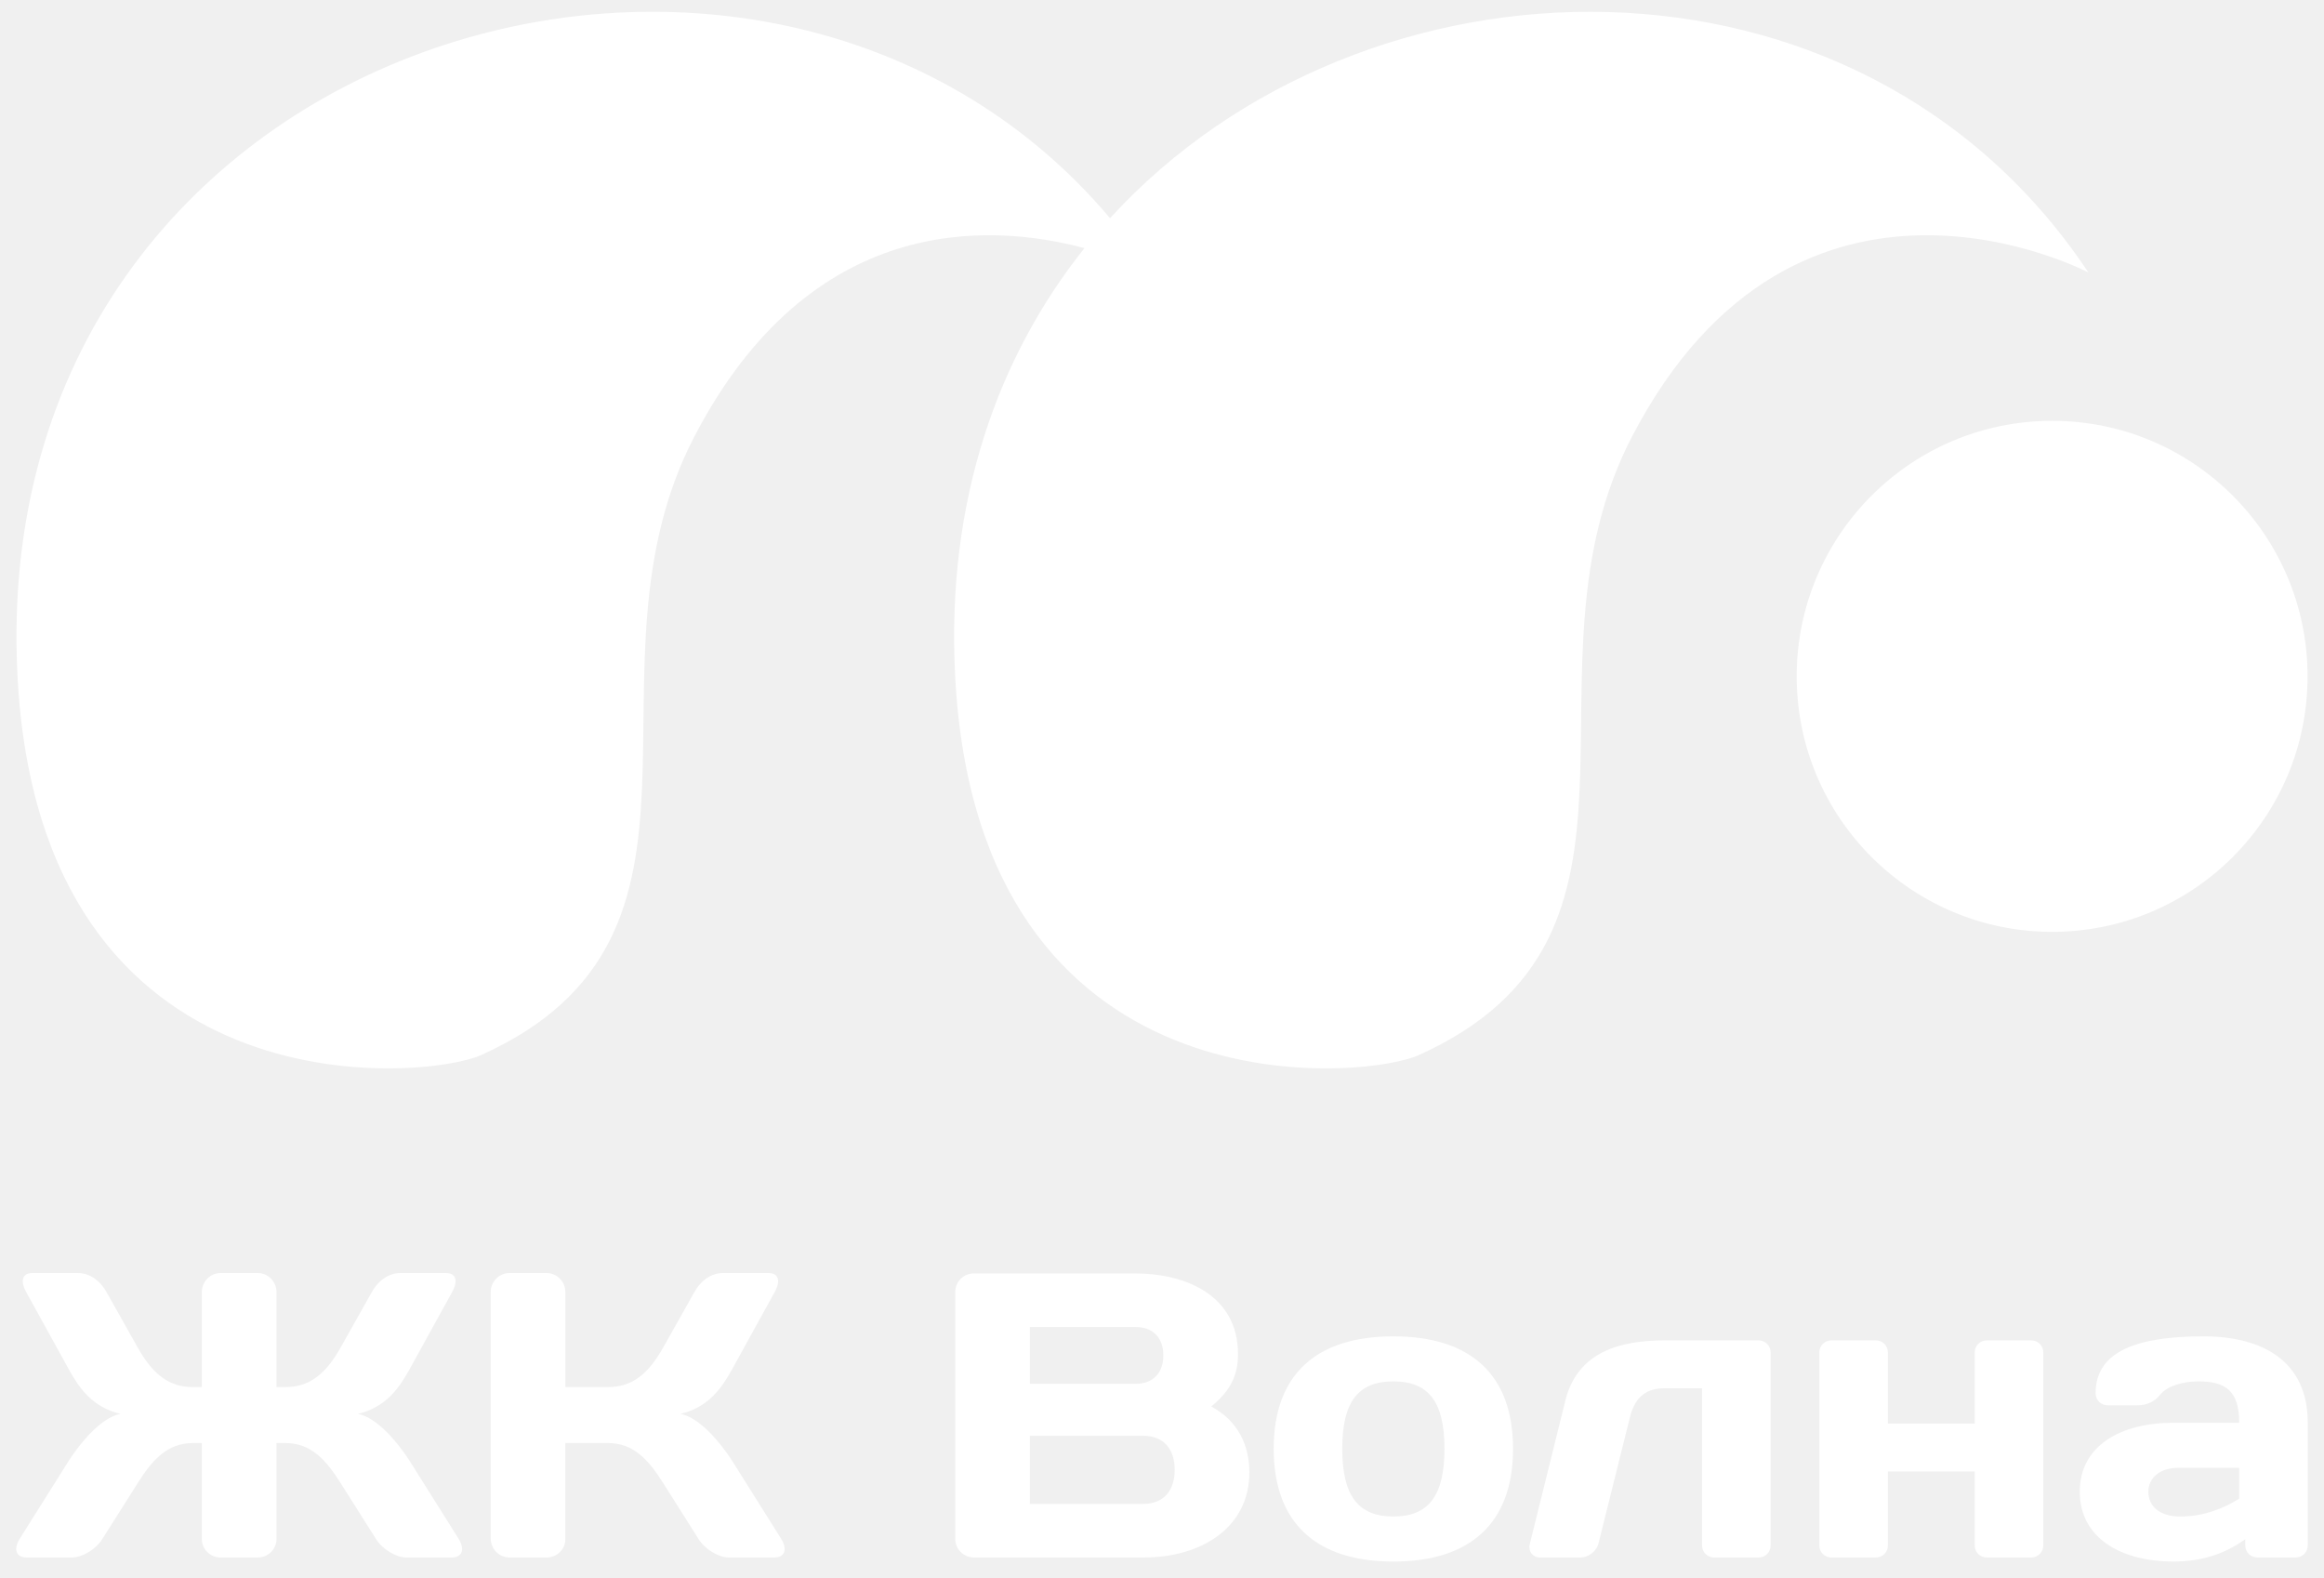
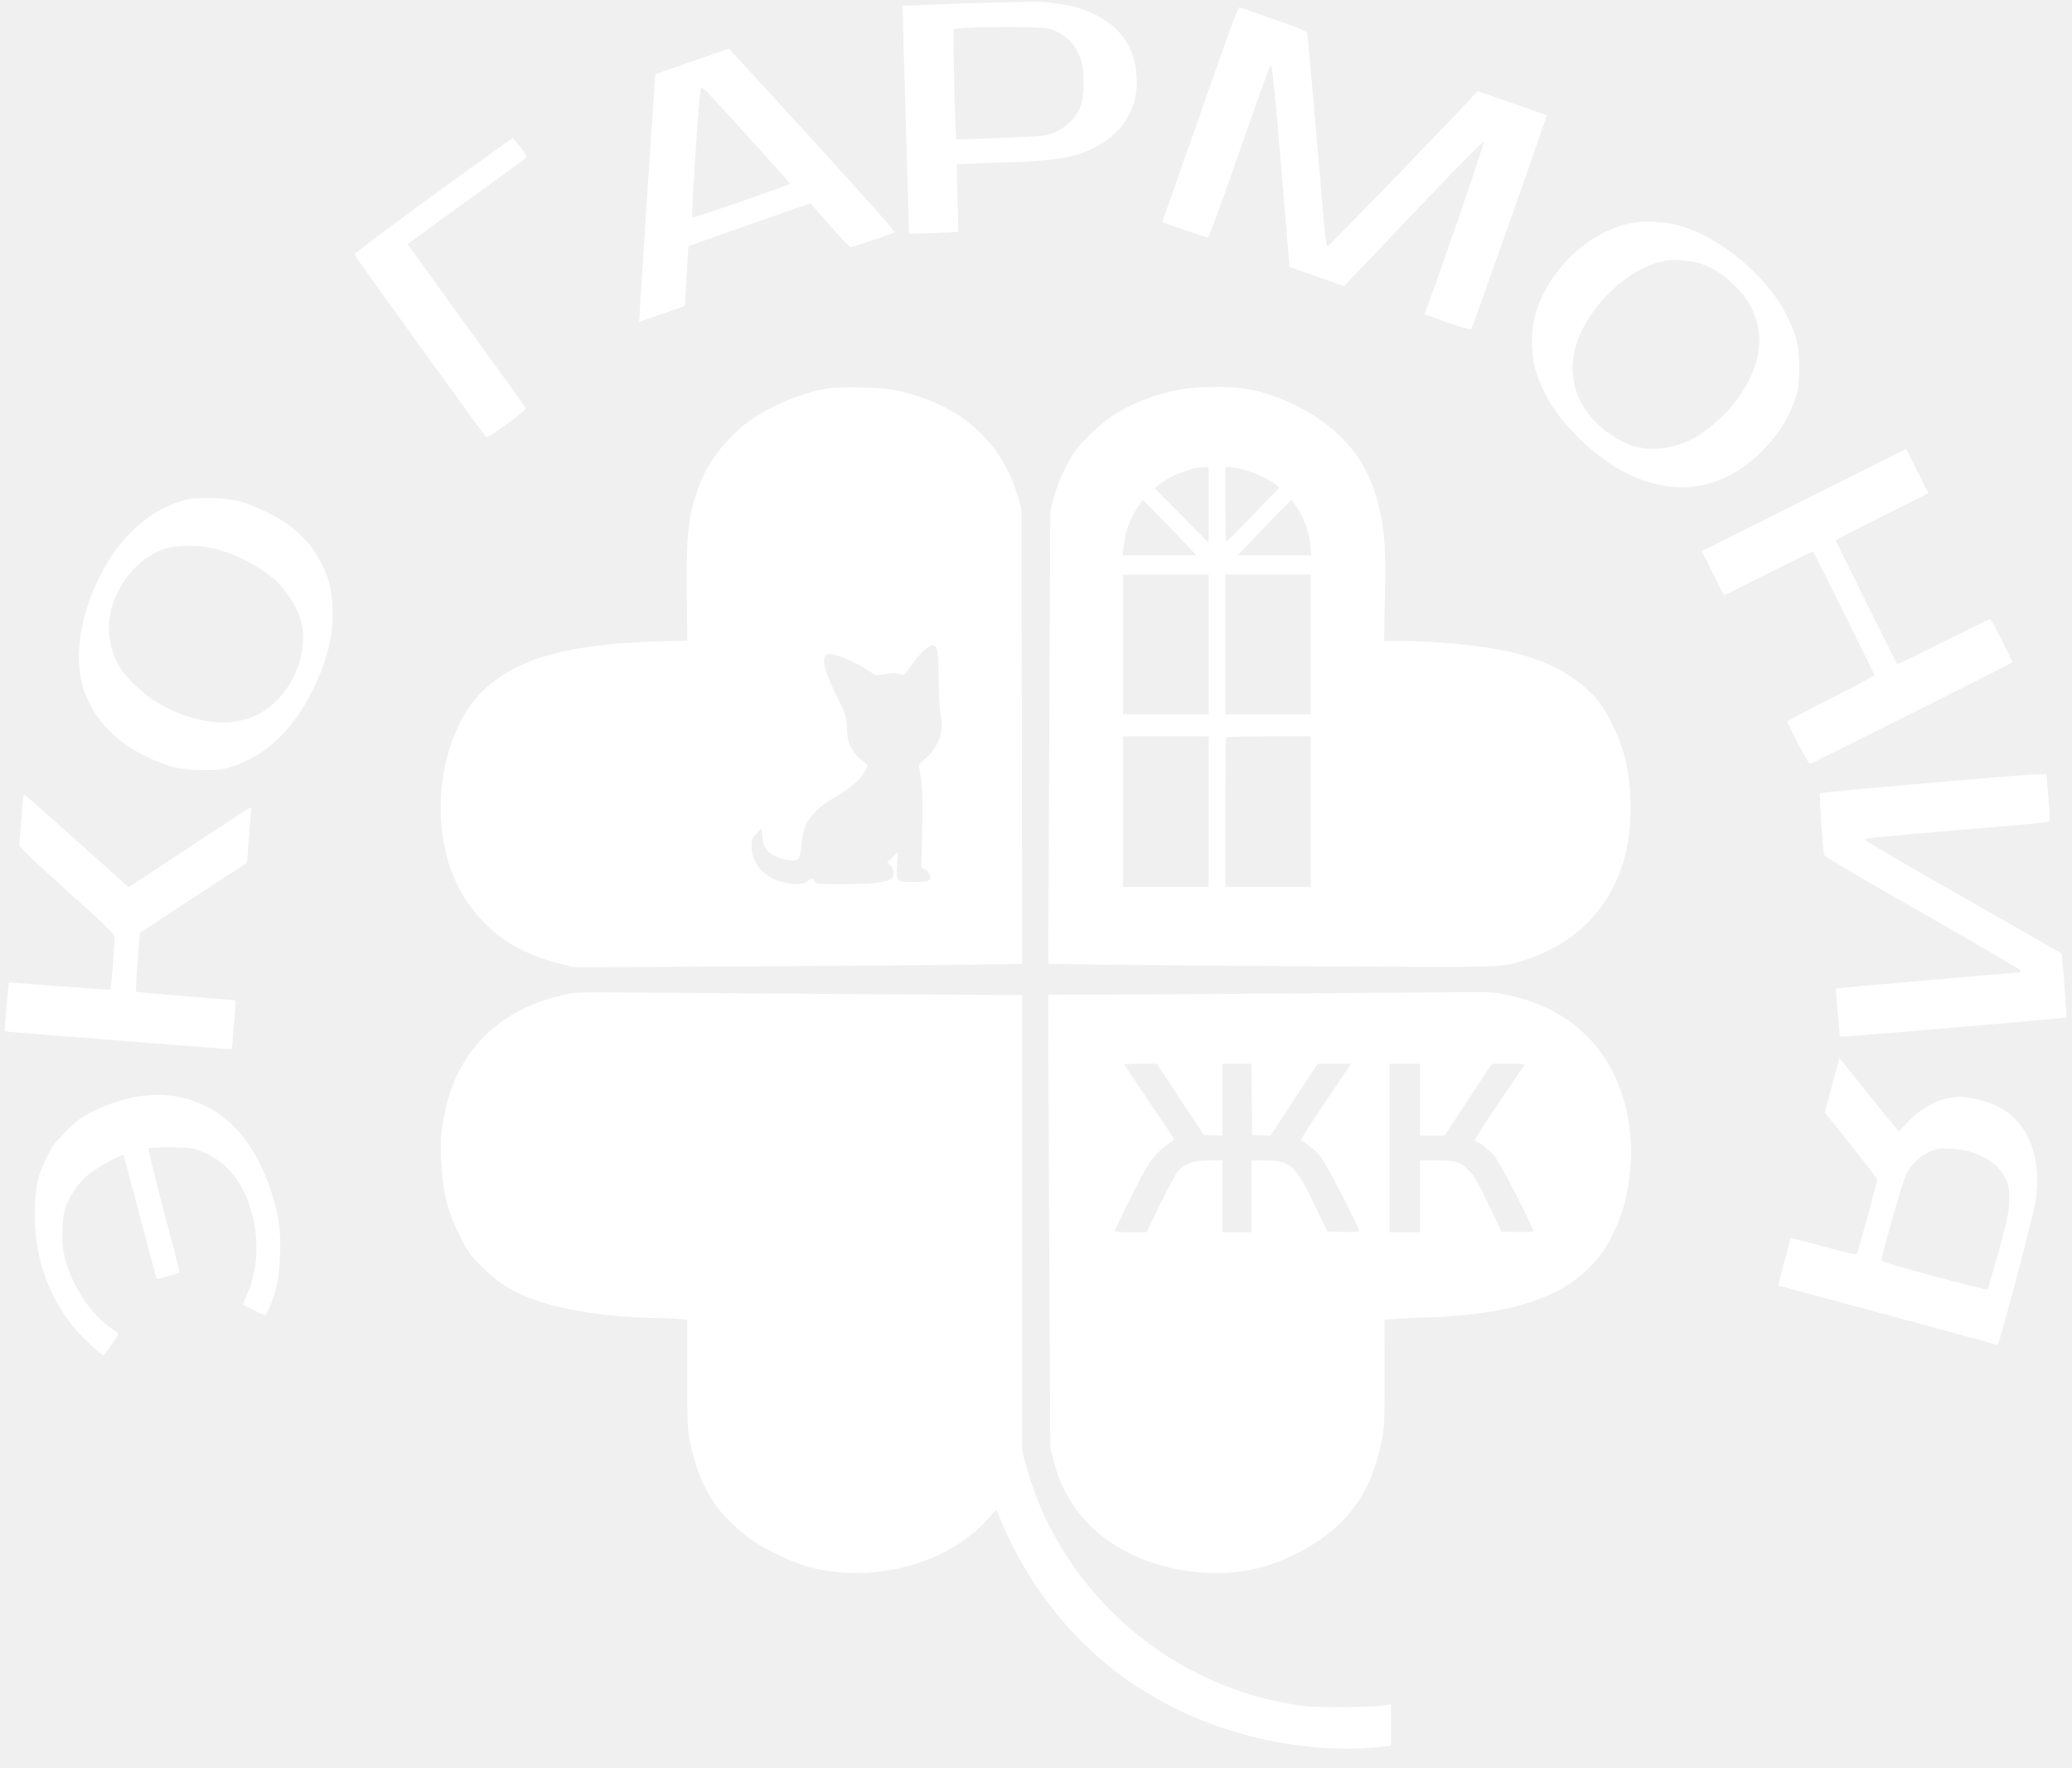
- <svg xmlns="http://www.w3.org/2000/svg" width="84" height="57" viewBox="0 0 84 57" fill="none">
-   <path d="M7.971 56.278C7.604 56.278 7.296 55.984 7.296 55.618V52.143H6.973C6.05 52.143 5.507 52.744 4.965 53.609L3.703 55.603C3.469 55.984 2.971 56.278 2.604 56.278H0.961C0.58 56.278 0.477 55.984 0.712 55.603L2.501 52.759C2.911 52.129 3.645 51.234 4.349 51.087C3.351 50.852 2.867 50.164 2.501 49.504L0.947 46.688C0.727 46.292 0.801 45.999 1.167 45.999H2.824C3.19 45.999 3.586 46.219 3.85 46.688L4.964 48.668C5.535 49.695 6.137 50.12 6.973 50.12H7.295V46.688C7.295 46.307 7.603 45.999 7.97 45.999H9.319C9.685 45.999 9.994 46.307 9.994 46.688V50.12H10.316C11.152 50.12 11.754 49.695 12.325 48.668L13.439 46.688C13.703 46.219 14.099 45.999 14.466 45.999H16.122C16.488 45.999 16.562 46.293 16.342 46.688L14.788 49.504C14.422 50.164 13.938 50.852 12.941 51.087C13.644 51.234 14.378 52.129 14.788 52.759L16.577 55.603C16.812 55.984 16.709 56.278 16.328 56.278H14.685C14.319 56.278 13.82 55.984 13.586 55.603L12.324 53.609C11.782 52.744 11.239 52.143 10.316 52.143H9.993V55.618C9.993 55.984 9.685 56.278 9.318 56.278H7.971Z" fill="white" />
-   <path d="M18.411 56.278C18.045 56.278 17.736 55.97 17.736 55.589V46.688C17.736 46.307 18.044 45.999 18.411 45.999H19.76C20.126 45.999 20.435 46.307 20.435 46.688V50.12H21.975C22.811 50.12 23.411 49.695 23.984 48.668L25.098 46.688C25.361 46.219 25.758 45.999 26.124 45.999H27.78C28.147 45.999 28.221 46.293 28 46.688L26.447 49.504C26.08 50.164 25.596 50.852 24.599 51.087C25.303 51.234 26.035 52.129 26.447 52.759L28.235 55.603C28.47 55.984 28.368 56.278 27.986 56.278H26.344C25.978 56.278 25.479 55.984 25.244 55.603L23.983 53.609C23.44 52.744 22.898 52.143 21.974 52.143H20.434V55.618C20.434 55.984 20.126 56.278 19.759 56.278H18.411Z" fill="white" />
-   <path d="M34.526 46.688C34.526 46.322 34.82 46.013 35.201 46.013H41.023C42.855 46.013 44.747 46.805 44.747 48.931C44.747 49.665 44.498 50.236 43.779 50.823C44.747 51.336 45.158 52.23 45.158 53.198C45.158 55.236 43.369 56.277 41.36 56.277H35.202C34.821 56.277 34.527 55.969 34.527 55.602V46.688H34.526ZM37.224 47.95V50.002H41.051C41.652 50.002 42.048 49.636 42.048 48.976C42.048 48.316 41.652 47.95 41.051 47.95H37.224ZM37.224 51.879V54.342H41.315C42.078 54.342 42.459 53.844 42.459 53.111C42.459 52.378 42.078 51.88 41.315 51.88H37.224V51.879Z" fill="white" />
-   <path d="M54.688 52.349C54.688 55.046 53.134 56.425 50.362 56.425C47.591 56.425 46.037 55.046 46.037 52.349C46.037 49.651 47.591 48.287 50.362 48.287C53.134 48.287 54.688 49.651 54.688 52.349ZM52.21 52.349C52.21 50.618 51.609 49.915 50.362 49.915C49.116 49.915 48.515 50.618 48.515 52.349C48.515 54.079 49.116 54.797 50.362 54.797C51.609 54.797 52.21 54.079 52.21 52.349Z" fill="white" />
-   <path d="M57.782 55.75C57.709 56.058 57.416 56.278 57.122 56.278H55.656C55.407 56.278 55.231 56.058 55.29 55.809L56.58 50.603C57.02 48.844 58.56 48.433 60.172 48.433H63.559C63.808 48.433 63.999 48.624 63.999 48.873V55.839C63.999 56.087 63.809 56.279 63.559 56.279H61.961C61.712 56.279 61.52 56.088 61.52 55.839V50.164H60.172C59.527 50.164 59.102 50.443 58.91 51.22L57.782 55.75Z" fill="white" />
-   <path d="M68.237 51.44H71.375V48.873C71.375 48.624 71.566 48.433 71.815 48.433H73.414C73.663 48.433 73.854 48.624 73.854 48.873V55.839C73.854 56.087 73.663 56.279 73.414 56.279H71.815C71.566 56.279 71.375 56.088 71.375 55.839V53.17H68.237V55.839C68.237 56.087 68.047 56.279 67.797 56.279H66.199C65.95 56.279 65.759 56.088 65.759 55.839V48.873C65.759 48.624 65.949 48.433 66.199 48.433H67.797C68.046 48.433 68.237 48.624 68.237 48.873V51.44Z" fill="white" />
-   <path d="M78.076 50.398C77.886 50.633 77.621 50.78 77.255 50.78H76.185C75.936 50.78 75.745 50.59 75.745 50.34C75.745 48.815 77.27 48.287 79.645 48.287C81.757 48.287 83.413 49.167 83.413 51.41V55.838C83.413 56.087 83.222 56.278 82.973 56.278H81.594C81.346 56.278 81.154 56.088 81.154 55.838V55.618C80.495 56.087 79.688 56.424 78.559 56.424C76.638 56.424 75.172 55.559 75.172 53.903C75.172 52.246 76.638 51.41 78.559 51.41H80.935C80.935 50.266 80.451 49.915 79.468 49.915C78.868 49.915 78.325 50.09 78.076 50.398ZM80.935 54.152V53.038H78.736C78.047 53.038 77.651 53.42 77.651 53.903C77.651 54.417 78.047 54.798 78.81 54.798C79.689 54.797 80.423 54.475 80.935 54.152Z" fill="white" />
-   <path d="M75.484 9.846C75.484 9.846 64.968 4.283 58.986 15.78C54.599 24.213 60.901 33.79 51.28 38.125C49.238 39.045 35.333 40.307 34.522 24.401C34.2 18.093 36.064 12.892 39.198 8.965C35.738 8.046 29.297 7.701 25.095 15.779C20.708 24.212 27.01 33.789 17.389 38.124C15.347 39.045 1.442 40.307 0.631 24.4C-0.548 1.294 27.6 -6.969 40.122 7.884C49.28 -2.137 67.202 -2.613 75.484 9.846Z" fill="white" />
-   <path d="M74.174 33.671C79.273 33.671 83.406 29.538 83.406 24.439C83.406 19.34 79.273 15.206 74.174 15.206C69.075 15.206 64.941 19.34 64.941 24.439C64.941 29.538 69.075 33.671 74.174 33.671Z" fill="white" />
+ <svg xmlns="http://www.w3.org/2000/svg" width="2000" height="1706" viewBox="0 0 2000 1706" fill="none">
+   <path d="M927.467 3.468C896.801 4.534 871.467 5.468 871.201 5.601C871.067 5.868 872.401 53.068 874.134 110.668C875.867 168.268 877.334 217.734 877.334 220.534V225.734L900.801 224.934C913.867 224.401 924.534 223.868 924.801 223.601C925.067 223.468 924.801 208.934 924.267 191.334C923.734 173.734 923.467 159.068 923.734 158.668C924.001 158.401 941.334 157.601 962.401 157.068C1002.8 156.001 1024.67 153.734 1039.6 149.201C1076.13 138.001 1097.33 112.001 1097.33 78.668C1097.2 49.068 1083.33 26.801 1057.07 14.134C1042.8 7.334 1032.67 4.668 1014.67 2.668C1000 1.201 1000.67 1.201 927.467 3.468ZM1013.33 27.868C1028.13 32.401 1039.07 43.468 1043.6 58.534C1047.2 70.134 1046.67 92.934 1042.67 103.201C1037.47 116.668 1024.67 127.068 1008.8 130.668C1003.07 131.868 924.001 135.201 923.067 134.134C922.001 133.068 919.601 29.334 920.534 28.401C923.201 25.734 1005.07 25.201 1013.33 27.868Z" fill="white" />
+   <path d="M1186.27 31.601C1181.33 45.334 1164.8 92.134 1149.6 135.467L1121.87 214.4L1143.2 221.867C1155.07 226 1165.33 229.334 1166 229.334C1166.8 229.334 1179.6 194.4 1194.53 151.6C1226.67 59.867 1225.33 63.734 1227.2 64.4C1228.13 64.667 1231.47 98.001 1236.67 161.334L1244.67 257.6L1271.07 266.934L1297.47 276.134L1311.73 261.067C1319.73 252.8 1349.73 221.2 1378.53 190.934C1408.8 159.2 1431.47 136.267 1432.13 136.934C1433.07 137.867 1393.87 252.4 1377.47 296.667L1374.93 303.334L1396.93 311.2C1409.07 315.467 1419.47 318.4 1420 317.867C1421.2 316.667 1493.6 111.734 1492.93 111.334C1492.8 111.2 1477.73 105.867 1459.47 99.467L1426.27 87.867L1420.13 94.534C1397.2 119.467 1283.07 237.334 1281.87 237.334C1279.73 237.334 1279.87 238.8 1270.67 130C1266.13 77.867 1262.27 34.001 1262 32.534C1261.47 30.134 1256.27 27.867 1229.73 18.667C1212.27 12.534 1197.33 7.334 1196.53 7.067C1195.6 6.8 1191.33 16.934 1186.27 31.601Z" fill="white" />
+   <path d="M668.001 59.334L632.668 71.6L632.268 76.134C631.468 83.867 616.668 310.667 616.934 310.667C617.201 310.667 660.668 295.6 660.934 295.334C661.068 295.334 661.868 282.267 662.801 266.534C663.601 250.934 664.401 237.867 664.534 237.6C664.934 237.334 735.068 212.534 767.468 201.334L782.401 196.267L800.801 217.334C811.068 228.934 820.134 238.534 821.068 238.534C822.801 238.667 860.401 225.867 863.468 224.134C864.401 223.734 832.801 188 787.068 138C744.268 91.067 707.868 51.334 706.268 49.734L703.334 46.934L668.001 59.334ZM724.534 134.667C745.468 157.734 762.668 176.934 762.668 177.334C762.668 178.4 669.068 210.8 668.268 210C666.934 208.667 675.068 86 676.534 85.067C678.401 83.867 679.068 84.534 724.534 134.667Z" fill="white" />
+   <path d="M418.001 188.534C376.134 218.934 342.001 244.534 342.134 245.6C342.268 247.067 465.734 418.134 469.334 421.867C470.934 423.467 508.401 396.134 507.468 394C507.201 393.067 481.334 357.067 450.001 314C418.801 270.934 393.334 235.6 393.601 235.467C393.868 235.2 418.934 217.067 449.334 194.934C479.734 172.934 505.734 154.134 506.934 153.067C509.068 151.467 508.668 150.534 502.534 142.267C498.801 137.334 495.334 133.334 494.801 133.334C494.268 133.334 459.734 158.134 418.001 188.534Z" fill="white" />
+   <path d="M1575.33 215.201C1532.4 223.467 1492.4 262.267 1481.2 306.667C1477.2 322.401 1478 345.334 1483.2 360.401C1490.8 382.801 1502.67 401.334 1521.87 420.667C1581.73 481.067 1650 486.667 1700.67 435.467C1717.2 418.934 1727.2 402.667 1733.6 382.667C1736.13 374.267 1736.67 369.867 1736.67 354.667C1736.67 335.201 1734.8 326.267 1726.53 308.267C1708.67 268.801 1660.27 227.734 1619.33 217.334C1605.47 213.734 1587.33 212.934 1575.33 215.201ZM1641.87 254.534C1654.13 258.801 1663.73 265.067 1674.8 276.001C1706.8 307.734 1705.87 350.134 1672.27 391.201C1663.6 401.867 1648.93 414.667 1638.27 421.067C1621.33 431.201 1599.2 435.601 1582.27 432.001C1570.27 429.601 1554.93 421.201 1544.27 411.334C1512.67 382.134 1509.33 343.467 1534.8 305.334C1554 276.667 1581.33 256.667 1608 251.467C1615.33 250.134 1634.13 251.734 1641.87 254.534Z" fill="white" />
+   <path d="M799.334 374.801C776.134 378.401 745.734 390.801 724.667 405.334C704.001 419.734 684.934 443.334 676.001 465.867C664.667 494.134 662.134 515.201 662.934 574.401L663.467 618.267L634.667 619.067C549.867 621.601 501.467 634.801 468.401 664.534C442.267 688.001 425.334 733.067 425.334 779.067C425.334 822.934 438.934 860.401 465.067 888.134C484.134 908.401 507.467 921.601 538.667 929.601L554.001 933.601L708.001 932.801C792.667 932.401 890.001 931.601 924.401 931.201L986.667 930.267L986.401 710.801L986.001 491.334L983.067 481.067C967.601 426.934 929.067 391.867 869.334 377.734C857.867 375.067 851.067 374.401 831.334 374.001C818.134 373.734 803.734 374.001 799.334 374.801ZM904.267 626.267C905.334 628.667 906.001 638.667 906.001 654.667C906.134 668.667 906.934 684.134 908.001 690.267C909.467 699.067 909.467 702.667 908.134 708.267C906.134 717.067 900.001 726.801 892.401 732.934C887.067 737.334 886.534 738.267 887.334 741.867C890.267 756.401 890.801 768.934 890.134 801.734L889.334 837.334L892.534 838.801C894.267 839.601 896.401 841.867 897.201 843.734C900.001 849.601 896.667 851.334 882.134 851.334C865.067 851.334 864.801 851.067 866.001 834.667L866.934 822.001L861.734 827.201L856.401 832.401L859.601 835.467C863.601 839.601 863.734 845.867 859.734 848.534C854.667 851.867 840.534 853.334 813.734 853.334C789.467 853.334 787.867 853.201 786.401 850.667C785.467 849.201 784.134 848.001 783.601 848.001C782.934 848.001 780.934 849.201 779.067 850.667C774.801 854.001 766.401 854.134 755.334 851.334C736.801 846.534 725.334 832.934 725.334 815.867C725.334 810.401 726.001 808.934 730.267 804.401L735.334 799.334L736.001 807.601C736.401 812.934 737.601 817.201 739.467 819.601C743.067 824.667 752.934 829.334 761.734 830.267C768.401 830.934 769.201 830.667 771.067 827.867C772.134 826.134 773.467 819.601 774.001 813.334C775.067 799.467 778.801 791.467 788.534 782.001C792.401 778.401 799.334 773.201 803.867 770.667C817.467 763.067 828.401 754.401 833.067 747.467C835.334 744.001 837.334 740.267 837.334 739.201C837.334 738.267 834.801 735.734 831.601 733.467C828.134 731.067 824.401 726.801 822.001 722.401C818.667 716.401 818.001 713.467 817.601 703.334C817.067 691.601 816.934 690.934 808.001 672.667C794.801 645.867 792.001 633.067 799.201 631.201C804.534 629.867 826.401 639.201 839.734 648.267C845.467 652.267 845.601 652.267 854.134 650.667C861.867 649.201 865.601 649.334 870.934 651.334C872.134 651.867 875.067 648.801 879.201 642.667C886.401 632.134 896.401 622.667 900.267 622.667C901.734 622.667 903.467 624.134 904.267 626.267Z" fill="white" />
+   <path d="M1142.67 375.334C1120 378.934 1097.47 387.067 1078.27 398.4C1065.73 405.867 1046.27 423.6 1037.87 435.334C1029.6 447.067 1020.4 467.067 1016.8 481.6L1013.73 494L1012.8 712.134L1011.87 930.267L1075.6 931.2C1110.67 931.6 1207.73 932.4 1291.33 932.8C1458 933.6 1449.73 934 1474.4 925.734C1511.87 913.2 1540.67 889.2 1556.93 856.667C1568.67 833.334 1573.73 810.4 1573.87 780C1573.87 747.467 1568.93 724.667 1556.4 699.467C1547.2 680.8 1540 671.467 1525.73 660C1508.67 646.267 1490.53 637.6 1463.6 630.667C1436.53 623.6 1389.87 618.667 1350.67 618.667H1336L1336.8 576.934C1337.73 532.8 1336.67 514.534 1332 493.334C1325.2 461.6 1312.27 438.267 1290.53 418.134C1267.07 396.4 1230.8 379.067 1199.47 374.8C1185.73 372.8 1156.67 373.2 1142.67 375.334ZM1166.67 487.334V524L1140.67 497.6L1114.67 471.334L1118.8 467.734C1128.4 459.6 1150.4 450.934 1162.4 450.8L1166.67 450.667V487.334ZM1200.53 453.334C1210.67 455.867 1225.73 462.934 1231.73 468L1234.93 470.667L1209.87 496.667C1196 510.934 1184.27 522.667 1183.73 522.667C1183.2 522.667 1182.67 506.4 1182.67 486.667V450.667H1186.4C1188.53 450.667 1194.8 451.867 1200.53 453.334ZM1133.6 513.6L1154.93 536H1119.33H1083.6L1084.53 527.467C1085.87 513.6 1090.93 499.867 1099.07 488.267L1102.93 482.4L1107.6 486.934C1110.13 489.334 1121.87 501.334 1133.6 513.6ZM1252.4 490.667C1259.07 500.8 1264 515.067 1264.93 526.8L1265.73 536H1230.13H1194.4L1220.13 509.334C1234.4 494.667 1246.27 482.667 1246.67 482.667C1247.07 482.667 1249.6 486.267 1252.4 490.667ZM1166.67 622V689.334H1125.33H1084V622V554.667H1125.33H1166.67V622ZM1265.33 622V689.334H1224H1182.67V622V554.667H1224H1265.33V622ZM1166.67 783.334V856H1125.33H1084V783.334V710.667H1125.33H1166.67V783.334ZM1265.33 783.334V856H1224H1182.67V784.267C1182.67 744.8 1183.07 712 1183.6 711.6C1184 711.067 1202.67 710.667 1224.93 710.667H1265.33V783.334Z" fill="white" />
+   <path d="M1740.93 482.801L1642.67 532.001L1653.33 553.334L1664 574.667L1706.8 553.201C1730.4 541.467 1749.73 532.001 1750 532.267C1751.07 533.334 1809.33 650.801 1809.33 651.601C1809.33 652.267 1790.4 662.267 1767.33 674.001C1744.27 685.734 1725.33 695.734 1725.33 696.267C1725.33 698.934 1745.47 737.334 1746.93 737.334C1748.13 737.334 1941.07 640.667 1942.4 639.334C1943.07 638.667 1922.13 597.334 1921.07 597.334C1920.4 597.334 1900.13 607.334 1875.87 619.467C1851.6 631.601 1831.6 641.334 1831.33 641.067C1830.4 640.001 1772 522.534 1772 521.601C1772 521.067 1792.13 510.667 1816.67 498.267L1861.33 476.001L1850.67 454.667C1844.8 442.934 1839.87 433.334 1839.6 433.467C1839.47 433.467 1795.07 455.601 1740.93 482.801Z" fill="white" />
+   <path d="M184.134 481.334C139.601 490.667 103.467 528.267 84.667 584.534C75.734 611.2 73.734 639.6 79.334 660.667C87.067 689.467 108.534 714 139.201 729.2C160.934 740 173.201 743.067 194.667 743.2C210.001 743.334 214.134 742.934 222.667 740.267C256.534 729.6 282.134 705.6 302.001 665.6C316.134 637.067 322.134 612.534 320.934 586.667C320.134 568.667 317.867 559.2 310.801 544.667C300.001 522.8 283.334 506.934 258.001 494.534C236.401 484 225.867 481.2 206.001 480.667C197.201 480.4 187.334 480.667 184.134 481.334ZM206.134 529.334C227.334 534.4 250.934 546.667 266.267 560.534C275.601 568.934 286.001 584.667 289.467 595.734C298.134 623.2 287.867 657.067 264.401 678.8C237.601 703.467 196.401 703.467 152.667 678.667C139.867 671.334 122.267 655.067 116.001 644.534C105.734 627.467 102.667 607.2 107.334 588.667C114.801 559.334 137.601 534.8 163.067 528.534C173.867 526 193.734 526.267 206.134 529.334Z" fill="white" />
+   <path d="M1859.73 755.867C1803.6 760.667 1757.2 765.067 1756.67 765.6C1755.87 766.4 1759.33 818.267 1760.67 824.8C1761.07 826.8 1784.93 840.933 1856 881.467C1908 911.067 1950.67 936.133 1950.67 936.933C1950.67 937.867 1949.87 938.667 1949.07 938.667C1944.67 938.667 1772.67 953.6 1772.27 954C1771.6 954.667 1775.47 999.867 1776.13 1000.53C1776.8 1001.33 1993.6 982.8 1994.4 982C1994.8 981.6 1994 967.6 1992.67 950.8L1990.13 920.267L1895.07 866C1842.8 836.267 1800 811.333 1800 810.667C1800 808.8 1803.33 808.533 1891.73 801.067C1938.13 797.2 1976.8 793.733 1977.6 793.2C1978.67 792.533 1978.53 786 1977.2 769.867L1975.33 747.333L1968.67 747.2C1965.07 747.067 1916 750.933 1859.73 755.867Z" fill="white" />
+   <path d="M22.667 766.933C22.667 767.2 21.734 777.467 20.667 790C19.6 802.4 18.667 814 18.667 815.6C18.667 817.6 30.934 829.334 64.4 859.467C103.734 894.8 110 900.934 110.4 904.534C110.8 909.2 107.334 954.4 106.534 955.2C106.267 955.467 84.134 954 57.467 951.867C30.8 949.734 8.8 948.134 8.534 948.4C8.134 948.8 4.134 995.2 4.4 995.467C4.934 995.734 223.334 1012.93 223.6 1012.67C224.134 1012.27 227.867 966.134 227.467 965.734C227.334 965.467 205.734 963.6 179.6 961.6C153.334 959.467 131.6 957.467 131.334 957.067C130.934 956.667 131.6 943.734 132.8 928.267L135.067 900.267L186.534 866.534C214.8 848 238.134 832.8 238.134 832.8C238.667 832.534 242.667 779.6 242.267 779.2C242 778.934 222.934 791.2 199.867 806.4C176.8 821.6 150.4 839.067 141.067 845.2L124.134 856.267L75.067 812.4C29.867 772 22.667 765.733 22.667 766.933Z" fill="white" />
+   <path d="M545.334 959.867C477.867 974.934 437.201 1018.13 427.201 1085.47C425.467 1097.07 425.201 1105.2 425.867 1120C427.067 1150.67 431.867 1169.2 445.067 1195.33C451.601 1208.13 454.134 1211.6 465.201 1222.8C484.401 1242 503.601 1252.27 536.667 1260.67C562.934 1267.33 601.734 1272 631.334 1272C638.134 1272 648.001 1272.4 653.467 1272.8L663.334 1273.73V1325.87C663.334 1370.8 663.601 1379.6 665.734 1390C670.801 1415.33 678.267 1434.27 689.467 1450.8C697.067 1462.13 712.934 1477.73 725.601 1486.4C740.534 1496.67 766.534 1508.8 781.734 1512.67C846.134 1528.93 918.134 1508.4 956.4 1462.8C959.067 1459.47 961.467 1457.07 961.734 1457.47C962 1457.73 963.867 1462.13 966 1467.33C983.2 1509.47 1010.4 1550.4 1042.67 1582.8C1066.67 1606.93 1086.27 1622 1115.33 1638.67C1180.4 1676.27 1263.47 1694 1335.73 1685.73L1342.67 1684.93V1665.07V1645.07L1337.73 1645.87C1326.4 1647.73 1274.93 1648.27 1261.2 1646.8C1164.13 1635.6 1075.2 1578.13 1024.27 1493.33C1009.33 1468.67 998.8 1444 990.667 1415.33L986.667 1400.93V1180.67V960.4L835.067 959.467C751.601 959.067 654.801 958.4 620.001 958C561.201 957.467 555.867 957.6 545.334 959.867Z" fill="white" />
+   <path d="M1259.33 958.8C1193.33 959.2 1110.67 959.733 1075.6 959.867L1011.73 960L1012.67 1178.27L1013.73 1396.67L1016.67 1408.8C1026.93 1449.6 1051.87 1480.27 1090.27 1499.2C1120 1514 1157.33 1520.8 1190.27 1517.47C1211.2 1515.33 1227.87 1510.8 1246 1502.13C1298.13 1477.33 1324.13 1443.33 1334.4 1386.67C1336.27 1376.13 1336.67 1365.87 1336.53 1323.73L1336.4 1273.6L1348.53 1272.8C1355.2 1272.4 1370.27 1271.73 1381.87 1271.33C1477.2 1267.87 1530.93 1243.6 1556 1192.67C1564 1176.53 1567.47 1166.13 1570.8 1149.07C1581.87 1092 1567.07 1035.33 1531.87 1000.13C1511.73 980 1486.8 967.2 1454 960C1443.07 957.733 1437.33 957.333 1410.4 957.6C1393.33 957.733 1325.33 958.267 1259.33 958.8ZM1139.33 1061.07L1162 1095.33L1171.07 1095.73L1180 1096.13V1061.33V1026.67H1194H1208L1208.27 1060.93L1208.67 1095.33L1217.47 1095.73L1226.27 1096.13L1249.07 1061.33L1271.87 1026.67H1288H1304.13L1279.2 1063.6C1265.47 1083.87 1254.8 1100.67 1255.6 1100.93C1260.13 1102.53 1270.27 1110.67 1274.8 1116.4C1279.6 1122.4 1312 1184.8 1312 1188C1312 1188.93 1306.93 1189.33 1296.67 1189.07L1281.33 1188.67L1268.8 1162.67C1250.13 1124 1245.6 1120 1220.4 1120H1208V1154.67V1189.33H1194H1180V1154.67V1120H1167.07C1151.87 1120 1143.2 1123.07 1136.8 1130.8C1134.67 1133.33 1127.07 1147.47 1119.87 1162.27L1106.8 1189.33H1091.47C1081.33 1189.33 1076 1188.8 1076 1187.87C1076 1187.07 1083.33 1172 1092.13 1154.4C1105.6 1127.73 1109.6 1121.07 1116.13 1114.13C1120.4 1109.6 1126 1104.67 1128.53 1103.33C1131.2 1101.87 1133.33 1100.27 1133.33 1099.73C1133.33 1099.07 1122.53 1082.8 1109.33 1063.47C1096.13 1044.13 1085.33 1027.87 1085.33 1027.47C1085.33 1027.07 1092.4 1026.67 1101.07 1026.67H1116.67L1139.33 1061.07ZM1370.67 1061.33V1096H1382.53H1394.4L1417.2 1061.33L1440 1026.67H1456.13C1468.53 1026.67 1472 1027.07 1471.2 1028.27C1470.67 1029.2 1459.33 1045.87 1446.13 1065.2C1432.93 1084.67 1422.8 1100.67 1423.6 1100.93C1428.53 1102.67 1438.13 1110.27 1443.33 1116.93C1448.8 1123.73 1480 1184.4 1480 1188.13C1480 1188.93 1474 1189.33 1464.53 1189.07L1449.2 1188.67L1436.93 1162.67C1426.93 1141.6 1423.47 1135.47 1418 1129.87C1409.73 1121.33 1405.47 1120 1385.73 1120H1370.67V1154.67V1189.33H1356H1341.33V1108V1026.67H1356H1370.67V1061.33Z" fill="white" />
+   <path d="M1768.4 1047.47L1761.33 1073.6L1786.67 1105.33C1800.67 1122.8 1812 1137.6 1812 1138.4C1812 1140.8 1793.07 1210 1792.13 1210.8C1791.73 1211.2 1777.33 1207.73 1760.13 1203.07C1743.07 1198.4 1728.8 1194.8 1728.67 1194.93C1728.13 1195.6 1716.13 1240.53 1716.4 1240.67C1716.53 1240.8 1764.13 1253.6 1822 1269.2C1880 1284.93 1927.73 1297.87 1928.13 1298.13C1929.47 1298.93 1962.8 1173.2 1964.93 1159.33C1971.47 1116.53 1957.2 1081.6 1927.6 1067.47C1917.6 1062.67 1901.33 1058.67 1892 1058.67C1872.93 1058.67 1853.33 1068.93 1837.73 1087.07C1835.33 1089.73 1833.2 1092 1832.8 1092C1832.53 1092 1819.6 1076.13 1804 1056.67C1788.4 1037.2 1775.6 1021.33 1775.6 1021.33C1775.47 1021.33 1772.13 1033.07 1768.4 1047.47ZM1902 1111.73C1919.33 1117.2 1929.6 1124.93 1935.6 1137.07C1938.93 1143.73 1939.33 1146.13 1939.33 1157.33C1939.33 1168.93 1938.53 1173.2 1929.47 1206.67C1924 1226.8 1919.07 1243.87 1918.53 1244.4C1917.33 1245.87 1816 1218.53 1816 1216.8C1816 1212.4 1836.67 1140 1839.47 1134.4C1845.73 1122 1854.93 1113.87 1867.33 1109.73C1874.27 1107.47 1891.33 1108.4 1902 1111.73Z" fill="white" />
+   <path d="M139.334 1057.47C124.001 1059.07 106.667 1064.4 90.667 1072.27C78.4 1078.27 75.067 1080.67 63.867 1091.87C52.8 1102.93 50.134 1106.4 44.934 1117.33C36.401 1135.07 34.534 1142.93 33.734 1164.93C32.001 1208.8 44.667 1248 70.667 1280.4C77.867 1289.47 97.734 1308 100.001 1308C100.667 1308 107.201 1298.8 112.534 1290.53C114.667 1287.07 114.667 1287.07 109.601 1283.6C87.067 1268.8 67.867 1239.2 61.734 1210C58.934 1196.4 59.867 1173.73 63.867 1163.6C68.267 1152.27 76.934 1140.27 86.134 1132.93C93.334 1127.07 118.001 1113.47 119.201 1114.8C119.467 1115.07 126.667 1142 135.201 1174.67C143.867 1207.33 151.067 1234.13 151.201 1234.27C152.001 1235.07 173.334 1228.8 173.334 1227.73C173.334 1227.07 166.401 1200 157.867 1167.87C149.334 1135.6 142.801 1108.8 143.334 1108.27C143.867 1107.73 153.067 1107.33 163.734 1107.33C179.334 1107.33 184.801 1107.87 190.667 1109.87C215.201 1118.13 232.267 1136.67 241.334 1164.8C250.801 1194.27 249.467 1224.8 237.867 1250.8C235.867 1255.2 234.534 1258.93 234.801 1259.2C236.001 1260.4 254.667 1269.33 255.867 1269.33C257.601 1269.33 263.601 1254.4 266.801 1242C268.801 1234.53 269.867 1225.47 270.267 1211.2C271.201 1186.93 269.067 1172.13 261.334 1148.93C247.734 1108.27 226.667 1081.2 198.001 1067.33C179.067 1058.27 160.934 1055.2 139.334 1057.47Z" fill="white" />
</svg>
